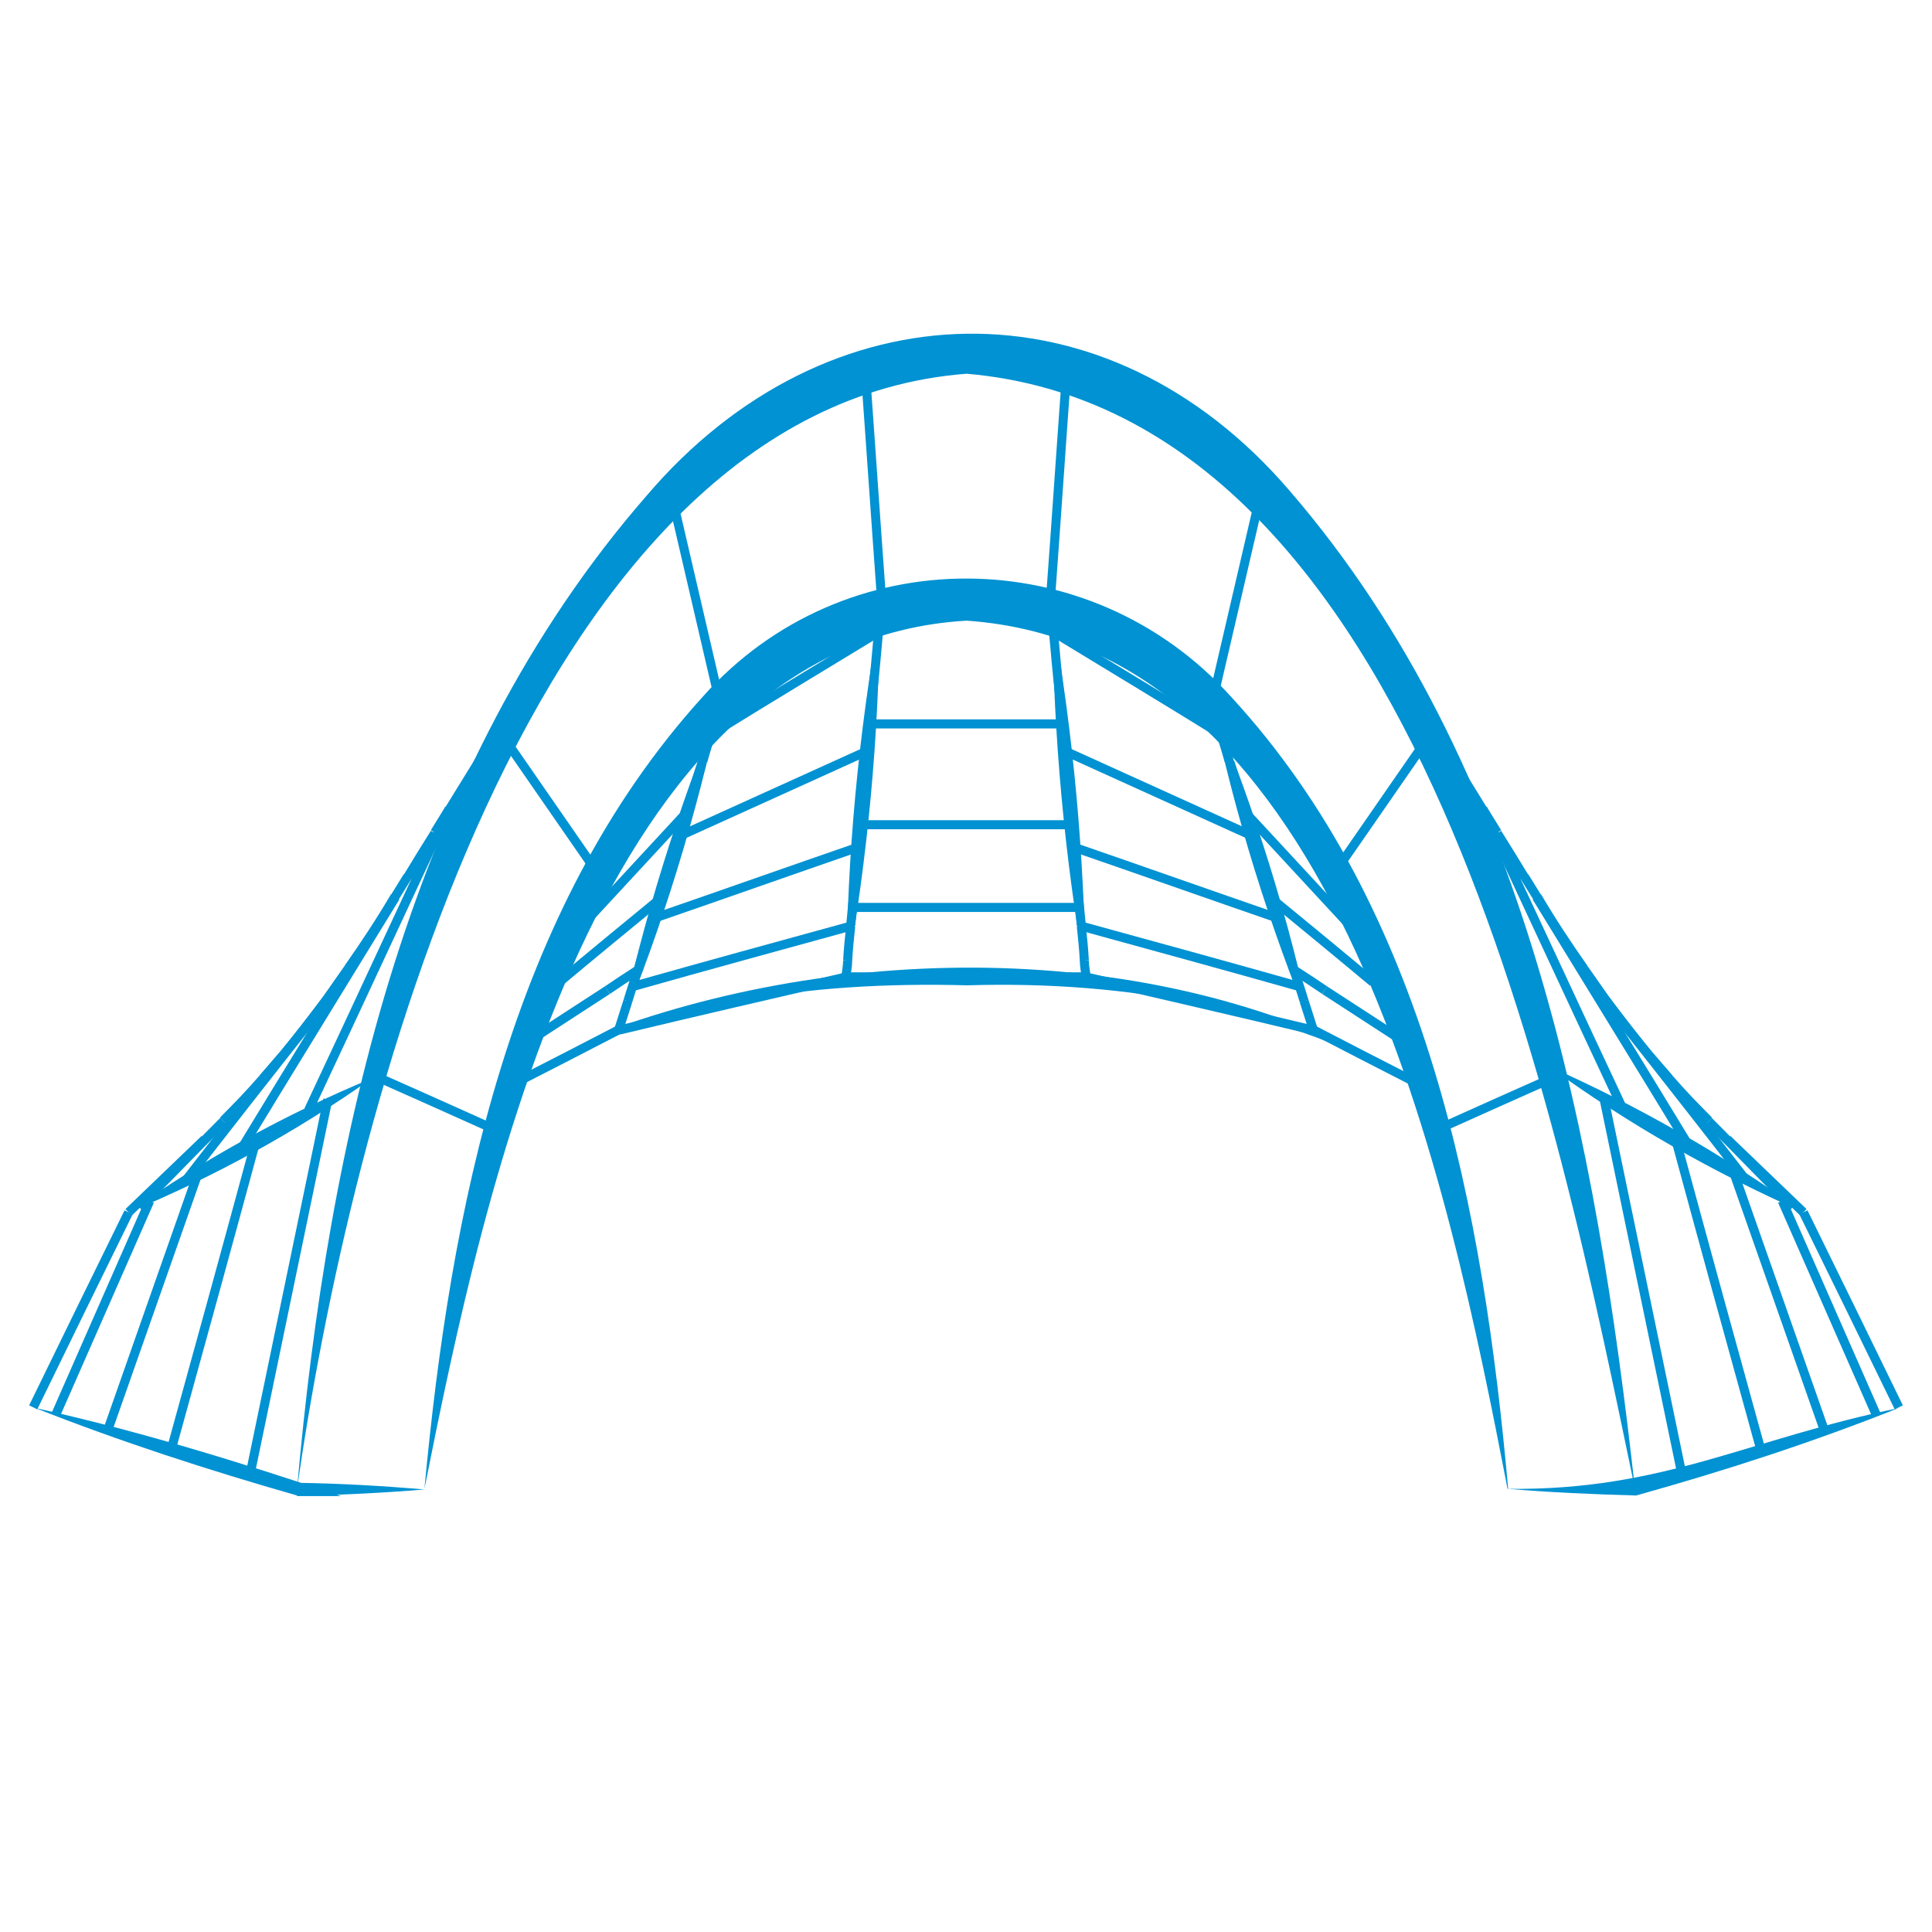
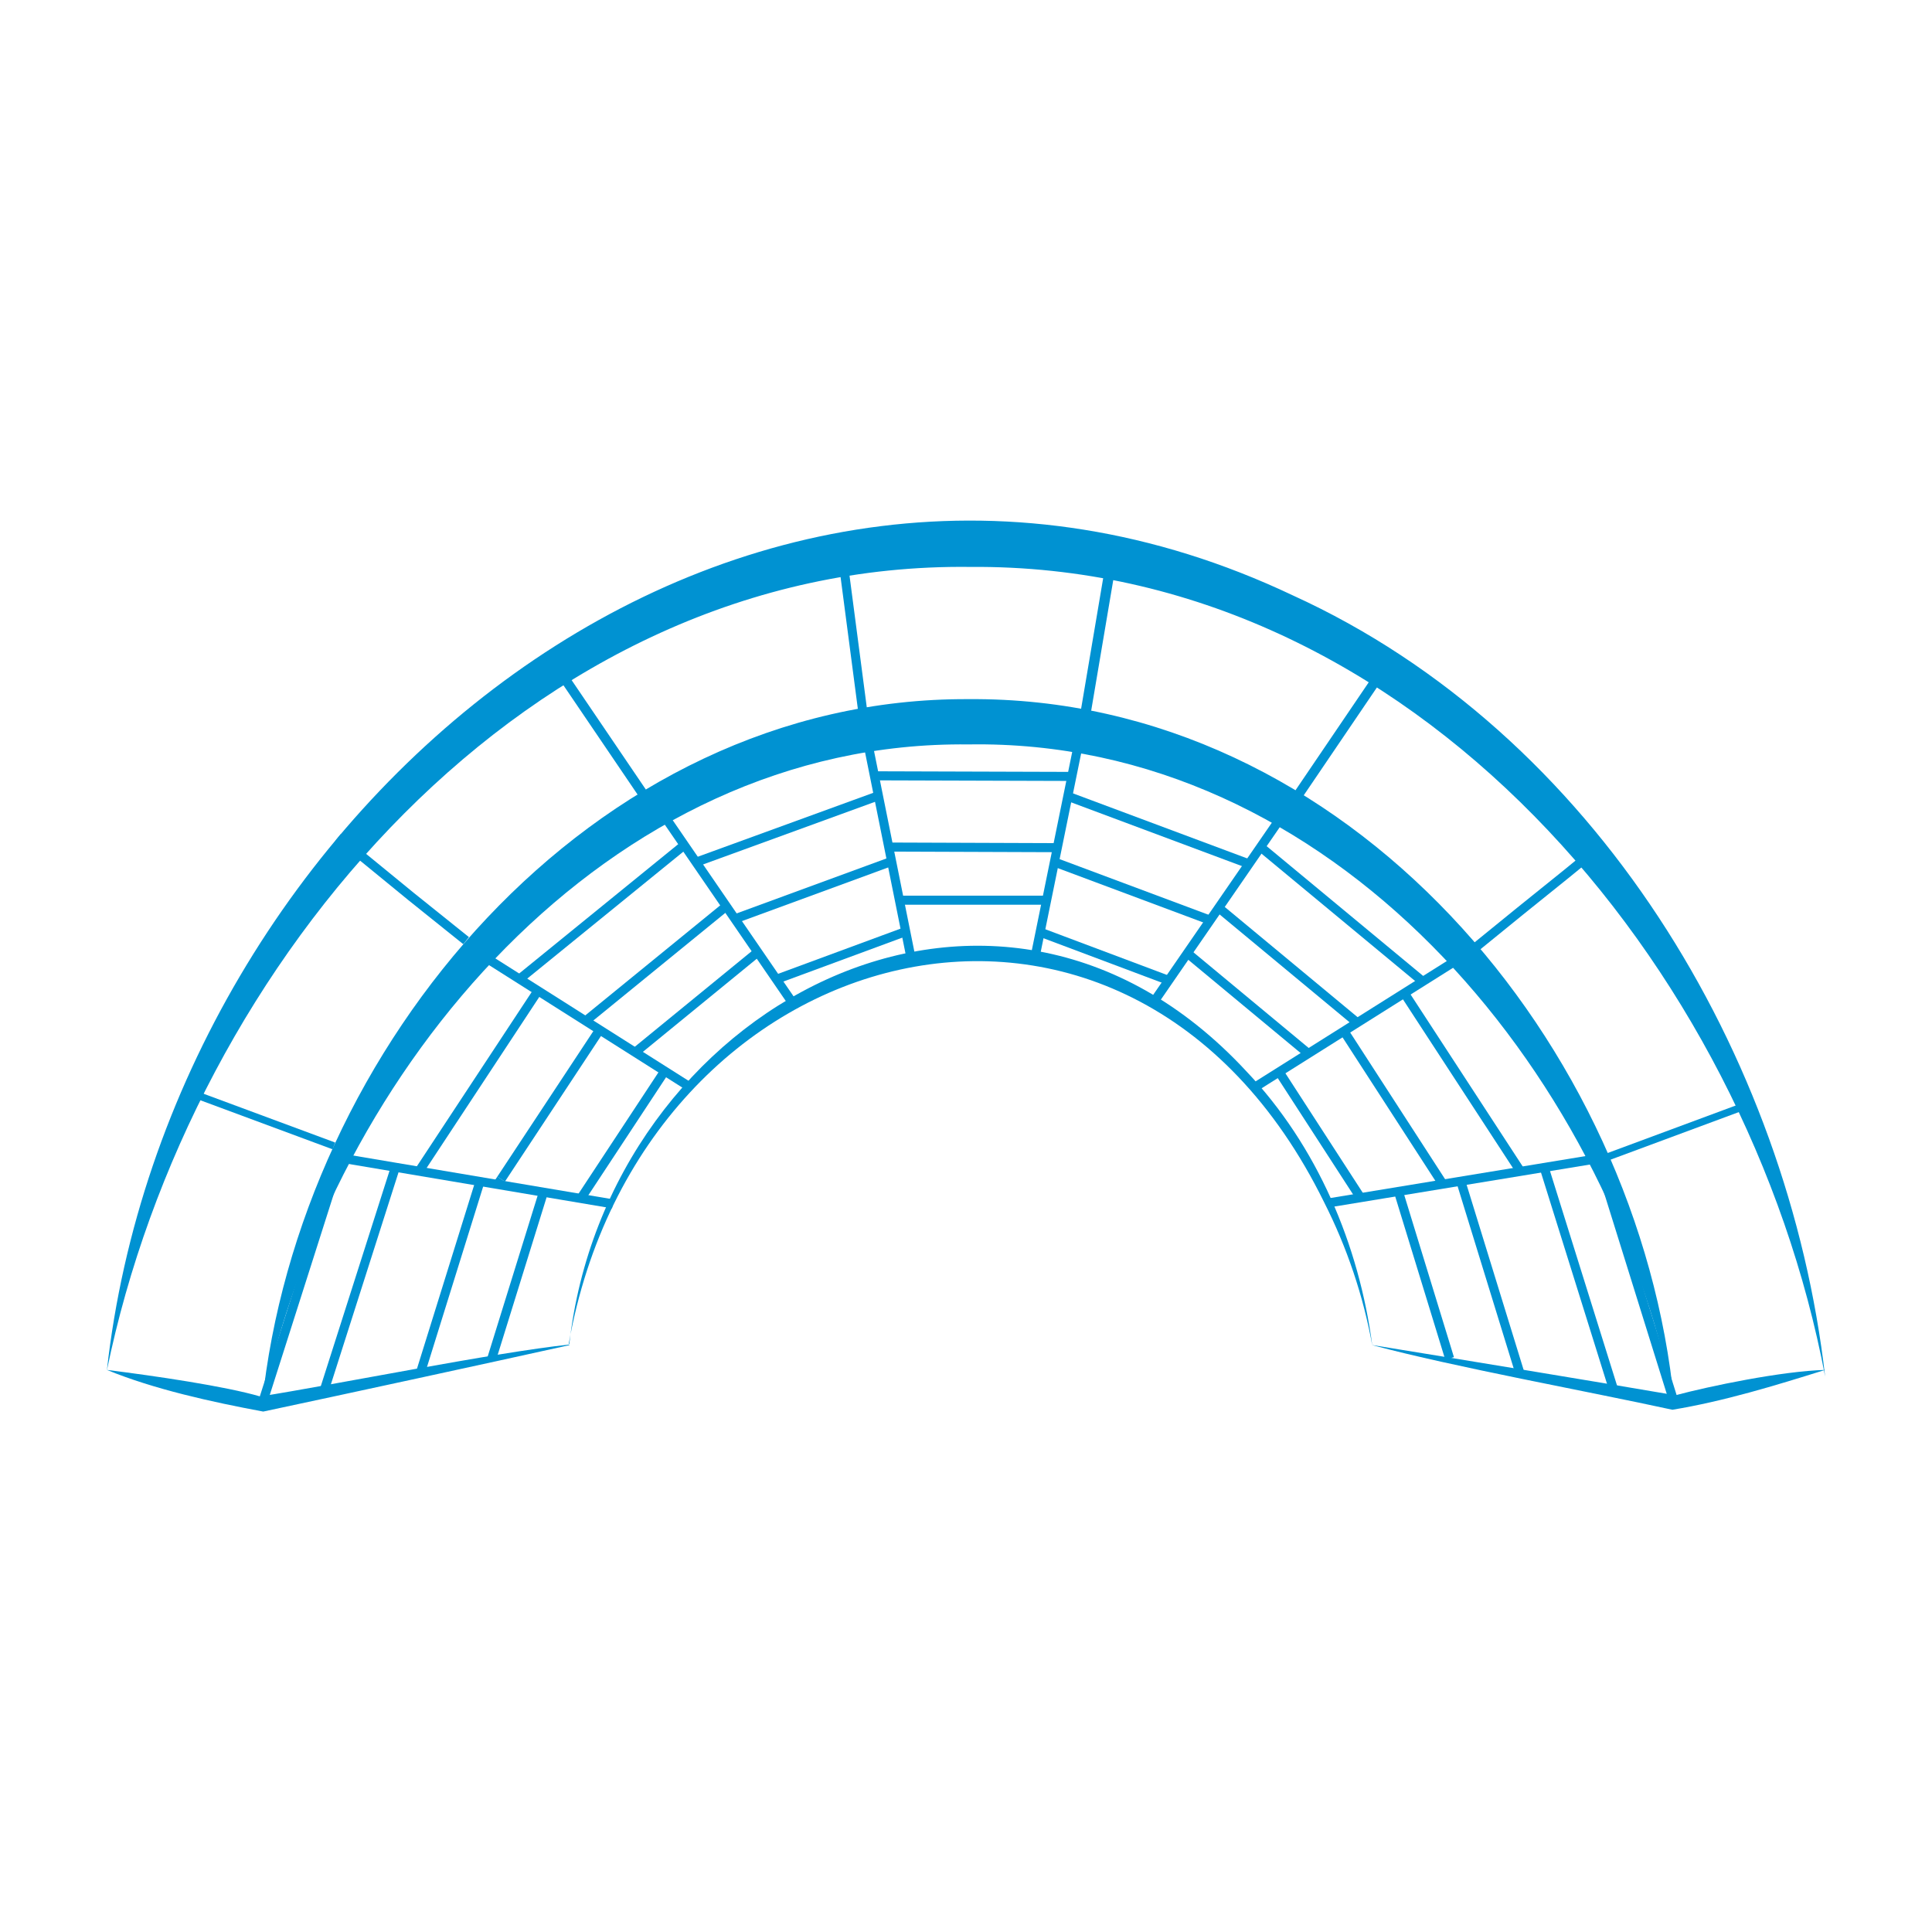
- <svg xmlns="http://www.w3.org/2000/svg" id="Layer_1" data-name="Layer 1" viewBox="0 0 32 32">
+ <svg xmlns="http://www.w3.org/2000/svg" id="e" data-name="Layer 4" viewBox="0 0 32 32">
  <defs>
    <style>
-       .cls-1 {
+       .g {
+         stroke-width: .15px;
+       }
+ 
+       .g, .h, .i, .j, .k {
        fill: none;
        stroke: #0092d2;
        stroke-miterlimit: 10;
+       }
+ 
+       .h {
        stroke-width: .15px;
      }

-       .cls-2 {
+       .i {
+         stroke-width: .16px;
+       }
+ 
+       .j {
+         stroke-width: .17px;
+       }
+ 
+       .k {
+         stroke-width: .12px;
+       }
+ 
+       .l {
        fill: #0092d2;
      }
    </style>
  </defs>
-   <g>
-     <path class="cls-1" d="M3.28,19.43c-.5,1.42-1,2.85-1.5,4.27" />
-     <path class="cls-1" d="M2.48,19.89c-.52,1.18-1.04,2.37-1.56,3.55" />
-     <path class="cls-1" d="M10.4,16.58c-.05.16-.1.31-.15.47" />
-     <path class="cls-1" d="M5.04,17.04c-.66.84-1.32,1.68-1.97,2.52" />
-     <path class="cls-1" d="M14.45,11.51c-.03.31-.06.62-.09.93" />
-     <path class="cls-1" d="M6.55,14.86c-.85,1.39-1.71,2.78-2.56,4.18" />
-     <path class="cls-1" d="M3.7,18.57c-.47.47-.93.95-1.4,1.42" />
-     <path class="cls-1" d="M11.63,12.62c-.09.28-.17.56-.26.84" />
-     <path class="cls-1" d="M14.29,13.27c-.02.25-.05.5-.07.75" />
-     <path class="cls-1" d="M14.55,10.47c-.03.35-.06.69-.1,1.04" />
-     <path class="cls-1" d="M5.43,18.21c-.4,1.94-.89,4.28-1.29,6.22" />
-     <path class="cls-1" d="M10.56,16.07c-.05.17-.11.34-.16.51" />
-     <path class="cls-1" d="M10.56,16.07c-.17.11-.34.22-.5.33" />
-     <path class="cls-1" d="M11.14,14.21l-.21.68" />
-     <path class="cls-1" d="M14.55,10.47c-.92.56-1.85,1.12-2.77,1.69" />
-     <path class="cls-1" d="M14.6,9.91c-.1-1.36-.19-2.71-.29-4.07" />
-     <path class="cls-1" d="M4.24,18.89c-.45,1.66-.95,3.48-1.41,5.14" />
-     <path class="cls-1" d="M5.77,16.04c.27-.39.53-.78.77-1.19" />
-     <path class="cls-1" d="M14.09,15.34c-1.2.33-2.41.66-3.61,1" />
-     <path class="cls-1" d="M14.15,14.71l-.06.62" />
-     <path class="cls-1" d="M8.22,18.72c-.69-.31-1.38-.62-2.08-.93" />
-     <path class="cls-1" d="M14.22,14.03c-.02.23-.04.46-.06.68" />
-     <path class="cls-1" d="M14.22,14.03c-1.13.39-2.26.79-3.39,1.18" />
-     <path class="cls-1" d="M11.93,11.67c-.1.31-.2.63-.29.94" />
-     <path class="cls-1" d="M11.93,11.67l-.86-3.7" />
-     <path class="cls-1" d="M14.36,12.44c-.03.28-.05.56-.08.83" />
-     <path class="cls-1" d="M7.97,12.55c-.18.29-.35.57-.53.86" />
-     <path class="cls-1" d="M7.44,13.4c-.78,1.66-1.55,3.33-2.33,4.99" />
-     <path class="cls-1" d="M14.36,12.44c-1.04.47-2.07.94-3.11,1.41" />
-     <path class="cls-1" d="M7.2,13.8c-.15.24-.3.48-.45.73" />
-     <path class="cls-1" d="M11.37,13.46c-.08.25-.16.5-.23.75" />
-     <path class="cls-1" d="M11.37,13.46c-.58.63-1.16,1.25-1.74,1.88" />
-     <path class="cls-1" d="M10.93,14.89c-.06.21-.13.41-.19.62" />
-     <path class="cls-1" d="M10.93,14.89c-.56.46-1.12.92-1.67,1.38" />
-     <path class="cls-1" d="M10.06,16.4l-1.17.76" />
-     <path class="cls-1" d="M10.74,15.51c-.06.19-.12.37-.17.56" />
-     <path class="cls-1" d="M14.09,15.34c-.02.19-.04.38-.05.57" />
-     <path class="cls-1" d="M10.32,16.82s0,0,0,0" />
-     <path class="cls-1" d="M6.35,15.17s0,0,0,0" />
-     <path class="cls-1" d="M4.03,18.23c-.11.11-.22.22-.33.33" />
-     <path class="cls-1" d="M14.02,16.18c-1.25.29-2.51.58-3.76.88" />
-     <path class="cls-1" d="M14.04,15.91c0,.09-.02.18-.03.27" />
-     <path class="cls-1" d="M2.13,20.08c-.53,1.08-1.06,2.16-1.58,3.23" />
-     <path class="cls-1" d="M14.6,9.91l-.05.57" />
-     <path class="cls-1" d="M4.7,17.47c-.12.13-.23.26-.35.4" />
-     <path class="cls-1" d="M5.41,16.56l-.37.48" />
-     <path class="cls-1" d="M5.77,16.04c-.12.17-.24.34-.36.52" />
-     <path class="cls-1" d="M5.04,17.04c.25-.32.5-.66.73-.99" />
-     <path class="cls-1" d="M6.16,15.48c-.13.19-.26.38-.39.56" />
-     <path class="cls-1" d="M10.26,17.05c-.56.29-1.12.58-1.69.87" />
-     <path class="cls-1" d="M4.35,17.87c.24-.27.47-.55.69-.83" />
-     <path class="cls-1" d="M3.7,18.57c.22-.23.44-.46.65-.7" />
-     <path class="cls-1" d="M8.25,12.08c-.1.16-.19.31-.29.47" />
-     <path class="cls-1" d="M8.25,12.08l1.71,2.47" />
-     <path class="cls-1" d="M7.44,13.4c-.08.13-.16.26-.24.39" />
-     <path class="cls-1" d="M6.75,14.52l-.21.34" />
-     <path class="cls-1" d="M3.39,18.87l-1.26,1.21" />
-     <path class="cls-1" d="M28.72,19.43c.5,1.42,1,2.85,1.5,4.27" />
-     <path class="cls-1" d="M29.52,19.89c.52,1.18,1.04,2.37,1.56,3.55" />
-     <path class="cls-1" d="M21.6,16.58c.05.16.1.31.15.47" />
-     <path class="cls-1" d="M26.96,17.04c.66.84,1.32,1.68,1.97,2.52" />
-     <path class="cls-1" d="M17.55,11.51c.03.31.06.62.09.93" />
-     <path class="cls-1" d="M25.45,14.86c.85,1.39,1.71,2.78,2.56,4.18" />
-     <path class="cls-1" d="M28.3,18.57c.47.47.93.95,1.4,1.42" />
-     <path class="cls-1" d="M20.37,12.62c.09.28.17.56.26.84" />
-     <path class="cls-1" d="M17.71,13.27c.02.25.05.5.07.75" />
-     <path class="cls-1" d="M17.45,10.47c.03.35.06.69.1,1.04" />
-     <path class="cls-1" d="M23.75,12.08c.71,1.91,1.41,3.82,2.12,5.73" />
-     <path class="cls-1" d="M26.57,18.21c.4,1.94.89,4.28,1.29,6.22" />
-     <path class="cls-1" d="M21.44,16.07c.05.17.11.34.16.51" />
-     <path class="cls-1" d="M21.44,16.07c.17.11.34.22.5.33" />
-     <path class="cls-1" d="M20.86,14.21l.21.68" />
-     <path class="cls-1" d="M17.45,10.47c.92.56,1.85,1.12,2.77,1.69" />
-     <path class="cls-1" d="M17.4,9.91c.1-1.36.19-2.71.29-4.07" />
-     <path class="cls-1" d="M27.76,18.89c.45,1.66.95,3.48,1.41,5.14" />
-     <path class="cls-1" d="M26.23,16.04c-.27-.39-.53-.78-.77-1.19" />
-     <path class="cls-1" d="M17.91,15.34c1.2.33,2.41.66,3.61,1" />
-     <path class="cls-1" d="M17.85,14.71l.06.62" />
-     <path class="cls-1" d="M23.78,18.72c.69-.31,1.38-.62,2.08-.93" />
-     <path class="cls-1" d="M17.78,14.03c.02.23.04.46.06.68" />
-     <path class="cls-1" d="M17.78,14.03c1.13.39,2.26.79,3.39,1.18" />
-     <path class="cls-1" d="M20.07,11.67c.1.31.2.63.29.94" />
-     <path class="cls-1" d="M20.07,11.67l.86-3.7" />
-     <path class="cls-1" d="M17.64,12.44c.03.28.05.56.08.83" />
-     <path class="cls-1" d="M24.03,12.55c.18.29.35.57.53.86" />
-     <path class="cls-1" d="M24.56,13.4c.78,1.66,1.55,3.33,2.33,4.99" />
-     <path class="cls-1" d="M17.64,12.44c1.04.47,2.07.94,3.11,1.41" />
-     <path class="cls-1" d="M24.8,13.8c.15.24.3.48.45.73" />
-     <path class="cls-1" d="M20.63,13.46c.08.25.16.5.23.75" />
-     <path class="cls-1" d="M20.63,13.46c.58.63,1.16,1.25,1.74,1.88" />
-     <path class="cls-1" d="M21.07,14.89c.06.21.13.41.19.62" />
-     <path class="cls-1" d="M21.07,14.89c.56.46,1.12.92,1.67,1.38" />
-     <path class="cls-1" d="M21.94,16.4l1.17.76" />
-     <path class="cls-1" d="M21.26,15.51c.06.19.12.37.17.56" />
-     <path class="cls-1" d="M17.91,15.34c.02.19.04.38.05.57" />
-     <path class="cls-1" d="M21.68,16.82s0,0,0,0" />
-     <path class="cls-1" d="M25.65,15.17s0,0,0,0" />
-     <path class="cls-1" d="M27.97,18.23c.11.11.22.22.33.33" />
-     <path class="cls-1" d="M17.75,13.66c-.58,0-1.16,0-1.74,0h-.03c-.58,0-1.16,0-1.74,0" />
-     <path class="cls-1" d="M17.98,16.18c1.25.29,2.51.58,3.76.88" />
-     <path class="cls-1" d="M17.96,15.91c0,.09.02.18.03.27" />
-     <path class="cls-1" d="M29.87,20.08c.53,1.08,1.06,2.16,1.58,3.23" />
-     <path class="cls-1" d="M17.88,15.03c-.62,0-1.24,0-1.86,0h-.03c-.62,0-1.24,0-1.86,0" />
-     <path class="cls-1" d="M17.59,11.99c-.53,0-1.06,0-1.58,0h-.02c-.53,0-1.06,0-1.58,0" />
-     <path class="cls-1" d="M17.4,9.91l.05.57" />
-     <path class="cls-1" d="M27.3,17.47c.12.13.23.26.35.4" />
-     <path class="cls-1" d="M26.59,16.56l.37.48" />
-     <path class="cls-1" d="M26.23,16.04c.12.17.24.34.36.52" />
-     <path class="cls-1" d="M26.96,17.04c-.25-.32-.5-.66-.73-.99" />
-     <path class="cls-1" d="M25.84,15.48c.13.19.26.38.39.56" />
-     <path class="cls-1" d="M21.74,17.05c.56.29,1.12.58,1.69.87" />
-     <path class="cls-1" d="M27.65,17.87c-.24-.27-.47-.55-.69-.83" />
-     <path class="cls-1" d="M17.98,16.18c-.66,0-1.31,0-1.97,0h-.04c-.66,0-1.31,0-1.97,0" />
-     <path class="cls-1" d="M28.3,18.57c-.22-.23-.44-.46-.65-.7" />
-     <path class="cls-1" d="M23.75,12.08c.1.16.19.31.29.47" />
-     <path class="cls-1" d="M23.75,12.08l-1.71,2.47" />
-     <path class="cls-1" d="M24.56,13.4c.08.13.16.26.24.39" />
-     <path class="cls-1" d="M25.25,14.52l.21.34" />
-     <path class="cls-1" d="M28.61,18.87l1.26,1.21" />
-   </g>
-   <g>
-     <path class="cls-2" d="M24.97,24.66c-.97-5-2.76-13.95-8.96-14.38-6.12.35-8,9.47-8.98,14.38.43-4.59,1.39-9.57,4.61-13.12,2.33-2.62,6.41-2.6,8.75,0,3.25,3.53,4.18,8.53,4.59,13.12h0Z" />
-     <path class="cls-2" d="M23.59,18.01c-2.32-1.31-4.92-1.77-7.57-1.69-2.62-.07-5.28.27-7.54,1.7.56-.34,1.11-.71,1.71-.99,4.21-1.5,9.54-1.43,13.4.98h0Z" />
-     <path class="cls-2" d="M27.08,24.66c-1.27-6.09-3.54-17.82-11.07-18.47-7.3.56-10.23,12.43-11.09,18.47.51-5.78,1.86-11.94,5.79-16.45,2.98-3.5,7.62-3.63,10.66-.07,3.92,4.55,5.07,10.76,5.71,16.52h0Z" />
-     <path class="cls-2" d="M31.45,23.32c-1.43.57-2.88,1.04-4.35,1.45-.71-.02-1.42-.05-2.12-.11,2.58.03,3.98-.83,6.48-1.34h0Z" />
-     <path class="cls-2" d="M.58,23.32c1.72.38,3.4.9,5.07,1.46,0,0-.7,0-.7,0h-.03s0-.22,0-.22c.7.01,1.41.05,2.11.11-.7.06-1.41.09-2.11.11v-.22s.03,0,.03,0l-.03.21c-1.47-.42-2.92-.89-4.34-1.45h0Z" />
-     <path class="cls-2" d="M29.87,20.08c-1.49-.66-2.9-1.46-4.22-2.42,1.49.66,2.9,1.47,4.22,2.42h0Z" />
-     <path class="cls-2" d="M17.43,10.19c.35,1.98.53,3.98.55,5.98-.35-1.98-.53-3.98-.55-5.98h0Z" />
-     <path class="cls-2" d="M2.13,20.08c1.26-.89,2.61-1.63,4.03-2.22-1.26.89-2.61,1.63-4.03,2.22h0Z" />
-     <path class="cls-2" d="M20.07,11.67c.72,1.75,1.28,3.55,1.67,5.4-.72-1.75-1.28-3.55-1.67-5.4h0Z" />
-     <path class="cls-2" d="M14.57,10.19c-.01,2.01-.2,4.01-.55,5.98.01-2.01.2-4.01.55-5.98h0Z" />
-     <path class="cls-2" d="M11.93,11.67c-.4,1.85-.95,3.65-1.67,5.4.4-1.85.96-3.65,1.67-5.4h0Z" />
-   </g>
+   <path class="l" d="M1.77,22.7C2.8,13.43,12.17,5.48,21.41,9.86c5.01,2.28,8.21,7.62,8.82,12.94-1.29-6.82-6.84-13.47-14.16-13.41-7.32-.09-12.91,6.54-14.3,13.31h0Z" />
+   <path class="l" d="M27.73,23.23c-1.13-5.55-5.68-11-11.69-10.9-5.99-.07-10.54,5.4-11.7,10.93.61-5.89,5.44-11.71,11.7-11.68,6.29-.05,11.11,5.73,11.69,11.65h0Z" />
+   <path class="l" d="M9.43,22.26c.62-5.56,7.02-9.04,11.21-4.52,1.18,1.24,1.87,2.88,2.09,4.55-.15-.83-.42-1.63-.8-2.38-3.25-6.61-11.31-4.44-12.51,2.35h0Z" />
+   <path class="l" d="M22.74,22.28c1.48.24,3.55.58,5.01.83.56-.15,1.76-.4,2.48-.42-.83.26-1.68.52-2.53.66-1.42-.31-3.58-.7-4.97-1.07h0Z" />
+   <path class="l" d="M9.43,22.28c-1.26.28-3.8.83-5.07,1.1-.86-.16-1.81-.37-2.59-.69.8.1,1.96.27,2.54.44,1.26-.2,3.89-.73,5.12-.86h0Z" />
+   <line class="h" x1="14.33" y1="12.09" x2="15.09" y2="15.87" />
+   <line class="h" x1="17.91" y1="12.09" x2="17.14" y2="15.87" />
+   <line class="h" x1="19.1" y1="16.61" x2="21.32" y2="13.39" />
+   <line class="h" x1="20.78" y1="18.01" x2="24.26" y2="15.82" />
+   <line class="h" x1="22.03" y1="19.92" x2="26.47" y2="19.19" />
+   <line class="h" x1="10.15" y1="19.94" x2="5.64" y2="19.18" />
+   <line class="h" x1="11.42" y1="18" x2="7.9" y2="15.77" />
+   <line class="h" x1="13.12" y1="16.6" x2="10.89" y2="13.35" />
+   <line class="h" x1="9.93" y1="17.06" x2="8.3" y2="19.53" />
+   <line class="h" x1="25.19" y1="19.41" x2="23.26" y2="16.45" />
+   <line class="h" x1="14.76" y1="14.27" x2="12.17" y2="15.22" />
+   <line class="h" x1="25.17" y1="22.73" x2="24.2" y2="19.58" />
+   <line class="h" x1="23.91" y1="19.63" x2="22.26" y2="17.08" />
+   <line class="h" x1="22.48" y1="16.94" x2="20.19" y2="15.04" />
+   <line class="h" x1="7.95" y1="19.57" x2="6.96" y2="22.75" />
+   <line class="h" x1="12.03" y1="15.01" x2="9.7" y2="16.91" />
+   <line class="h" x1="21.67" y1="17.45" x2="19.67" y2="15.79" />
+   <line class="h" x1="17.34" y1="14.91" x2="14.89" y2="14.91" />
+   <line class="h" x1="5.64" y1="19.18" x2="4.34" y2="23.26" />
+   <line class="h" x1="20.69" y1="14.31" x2="17.69" y2="13.19" />
+   <line class="h" x1="20.04" y1="15.24" x2="17.47" y2="14.28" />
+   <line class="h" x1="17.52" y1="14.04" x2="14.72" y2="14.03" />
+   <line class="h" x1="14.55" y1="13.18" x2="11.53" y2="14.28" />
+   <line class="h" x1="26.73" y1="23.03" x2="25.58" y2="19.35" />
+   <line class="h" x1="27.73" y1="23.23" x2="26.47" y2="19.19" />
+   <line class="h" x1="8.91" y1="16.41" x2="6.94" y2="19.4" />
+   <line class="h" x1="17.76" y1="12.86" x2="14.48" y2="12.85" />
+   <line class="h" x1="13.95" y1="9.19" x2="14.33" y2="12.09" />
+   <line class="h" x1="17.91" y1="12.11" x2="14.33" y2="12.09" />
+   <line class="h" x1="23.57" y1="16.26" x2="20.88" y2="14.03" />
+   <line class="h" x1="24.26" y1="15.82" x2="21.32" y2="13.39" />
+   <line class="h" x1="11.33" y1="14" x2="8.6" y2="16.22" />
+   <line class="h" x1="10.89" y1="13.35" x2="7.9" y2="15.77" />
+   <line class="h" x1="14.33" y1="12.09" x2="10.89" y2="13.35" />
+   <line class="h" x1="7.9" y1="15.77" x2="5.64" y2="19.18" />
+   <line class="h" x1="26.47" y1="19.19" x2="24.26" y2="15.82" />
+   <line class="k" x1="26.47" y1="19.22" x2="28.87" y2="18.33" />
+   <line class="h" x1="21.32" y1="13.39" x2="17.91" y2="12.11" />
+   <line class="i" x1="21.35" y1="13.39" x2="22.89" y2="11.12" />
+   <line class="h" x1="15" y1="15.43" x2="12.86" y2="16.22" />
+   <line class="h" x1="11.01" y1="17.74" x2="9.62" y2="19.85" />
+   <line class="h" x1="9" y1="19.75" x2="8.14" y2="22.52" />
+   <line class="h" x1="12.55" y1="15.77" x2="10.52" y2="17.43" />
+   <line class="h" x1="22.55" y1="19.86" x2="21.19" y2="17.76" />
+   <line class="h" x1="8.3" y1="19.53" x2="8.24" y2="19.62" />
+   <line class="h" x1="24.01" y1="22.5" x2="23.17" y2="19.76" />
+   <line class="j" x1="17.93" y1="12.11" x2="18.41" y2="9.27" />
+   <line class="h" x1="6.55" y1="19.33" x2="5.36" y2="23.06" />
+   <line class="h" x1="17.27" y1="15.27" x2="17.27" y2="15.27" />
+   <line class="h" x1="10.66" y1="17.32" x2="10.66" y2="17.32" />
+   <polyline class="g" points="24.27 15.83 25.18 15.09 25.95 14.47 26.39 14.11" />
+   <line class="k" x1="5.53" y1="18.98" x2="3.13" y2="18.09" />
+   <line class="i" x1="10.65" y1="13.15" x2="9.11" y2="10.88" />
+   <polyline class="g" points="7.72 15.58 6.81 14.85 6.04 14.22 5.6 13.87" />
+   <line class="h" x1="17.27" y1="15.27" x2="17.27" y2="15.27" />
+   <line class="h" x1="19.36" y1="16.24" x2="17.23" y2="15.44" />
</svg>
